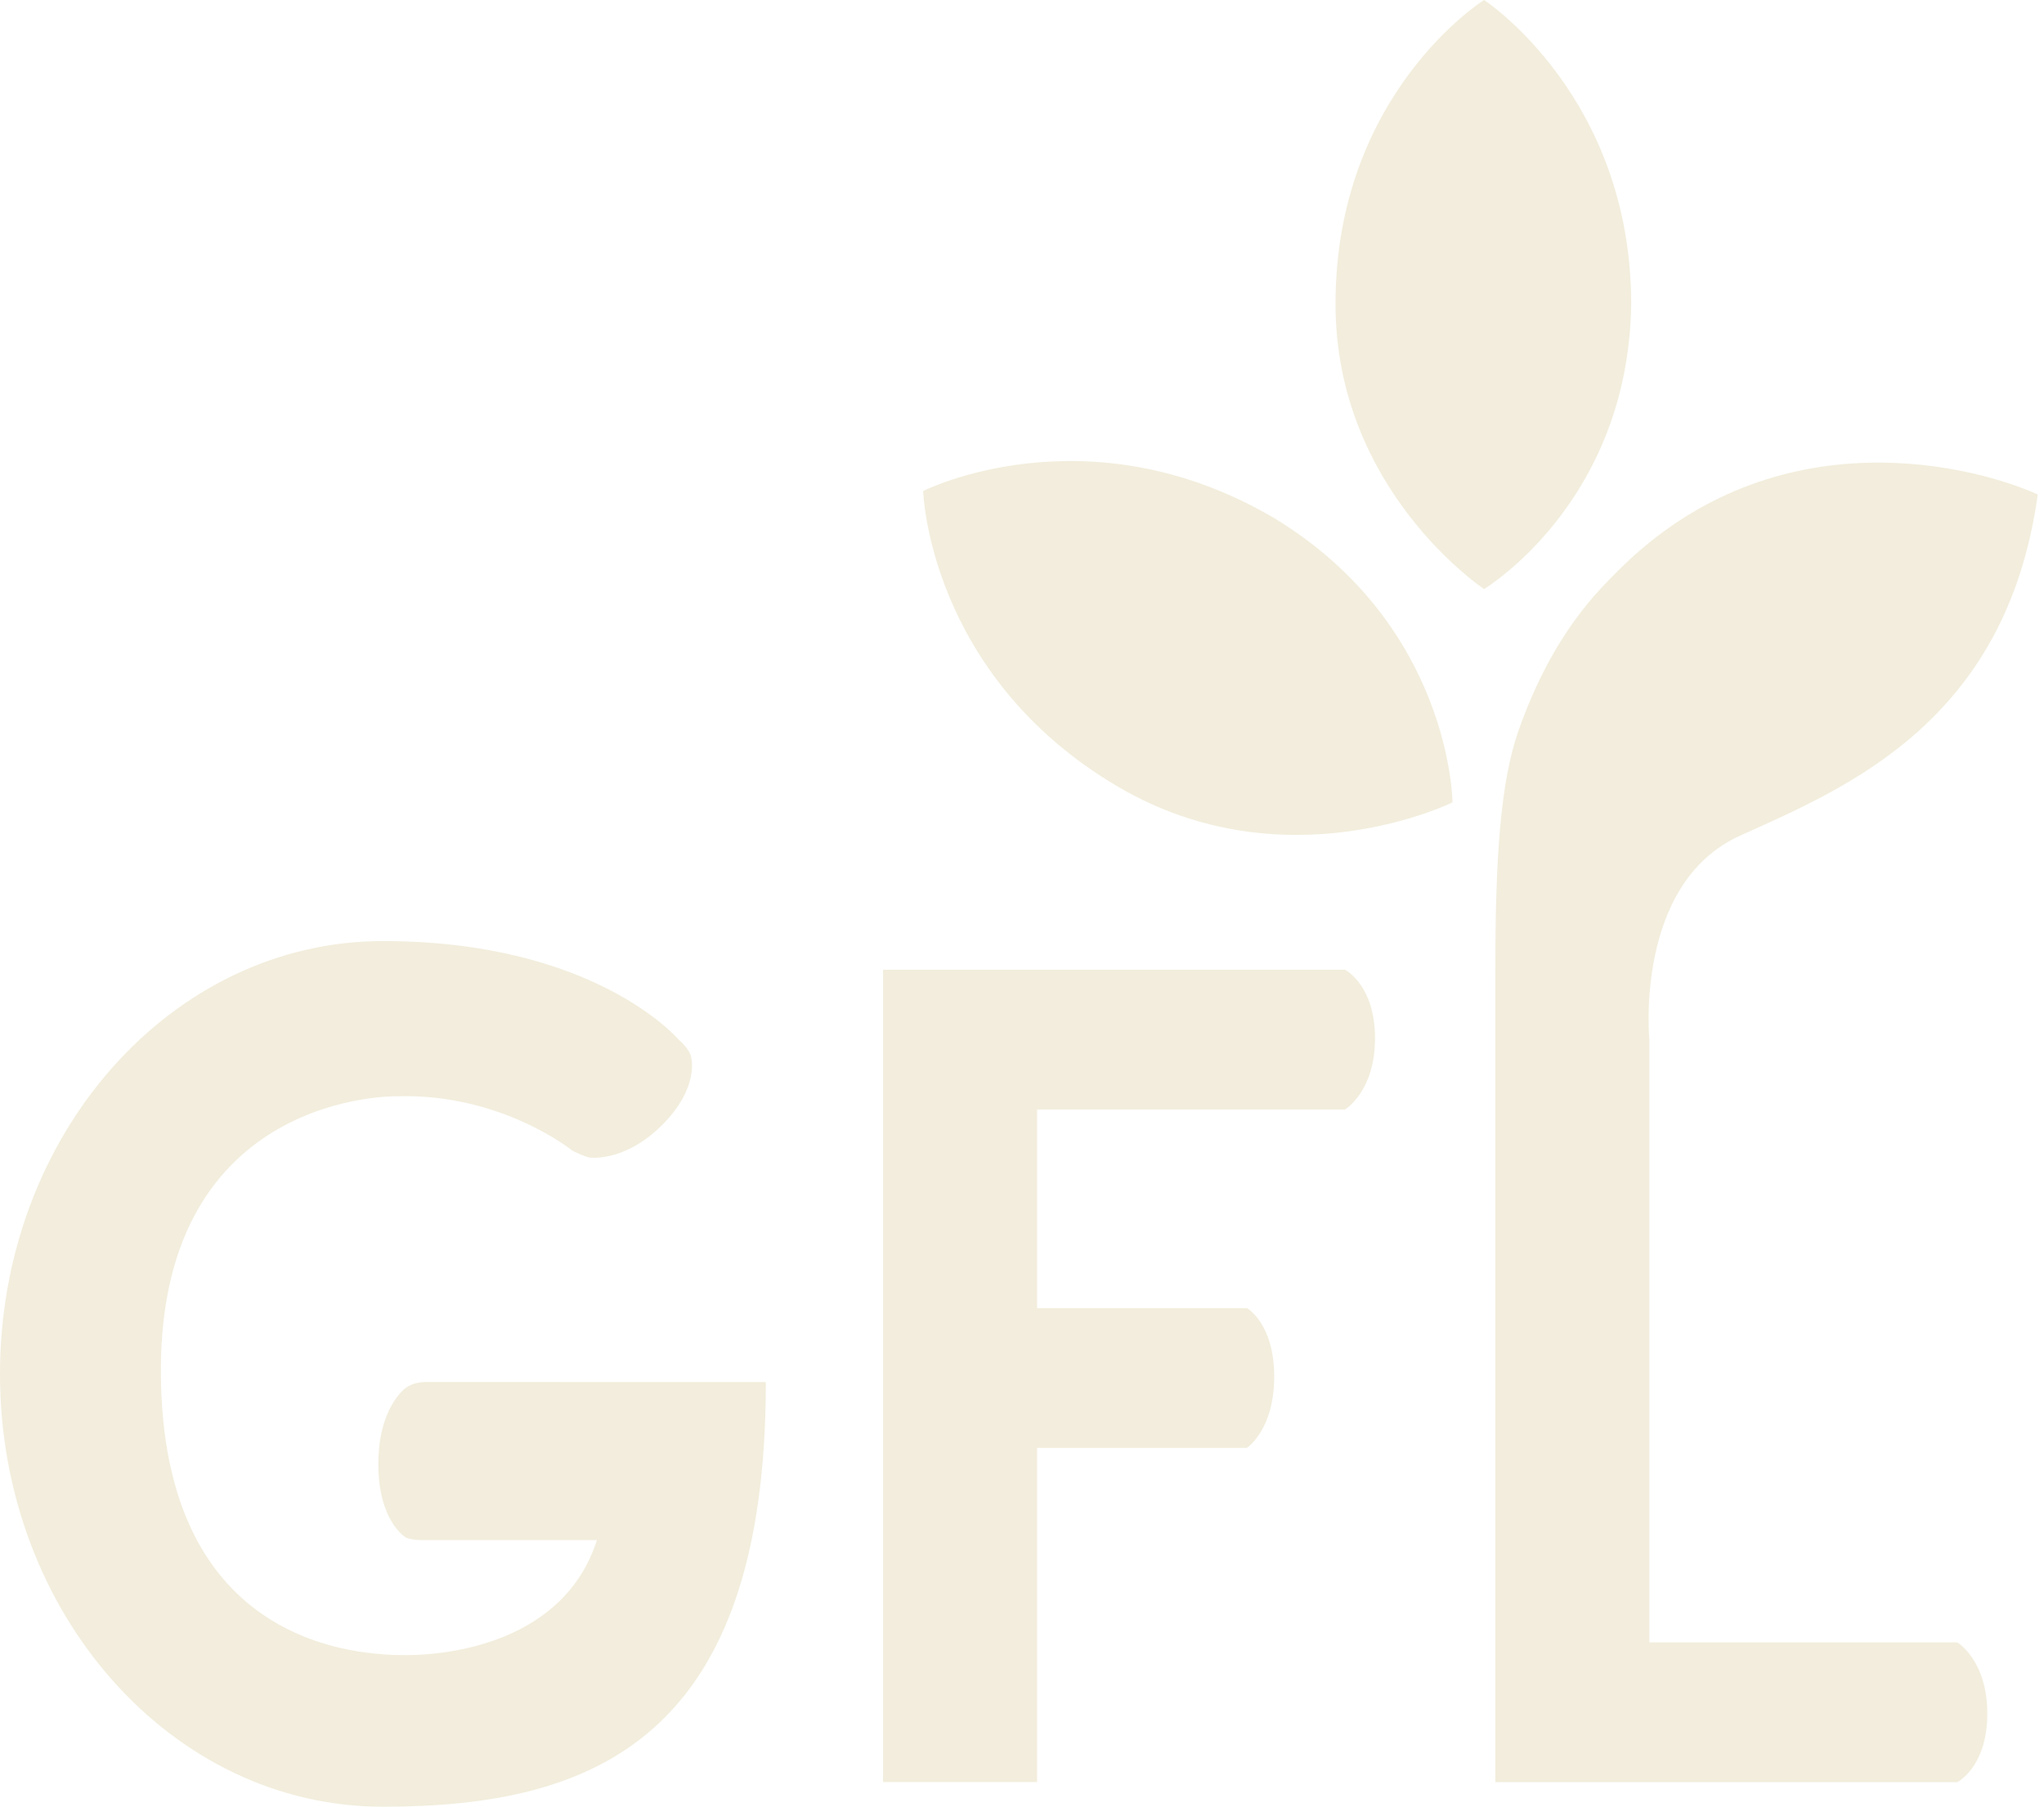
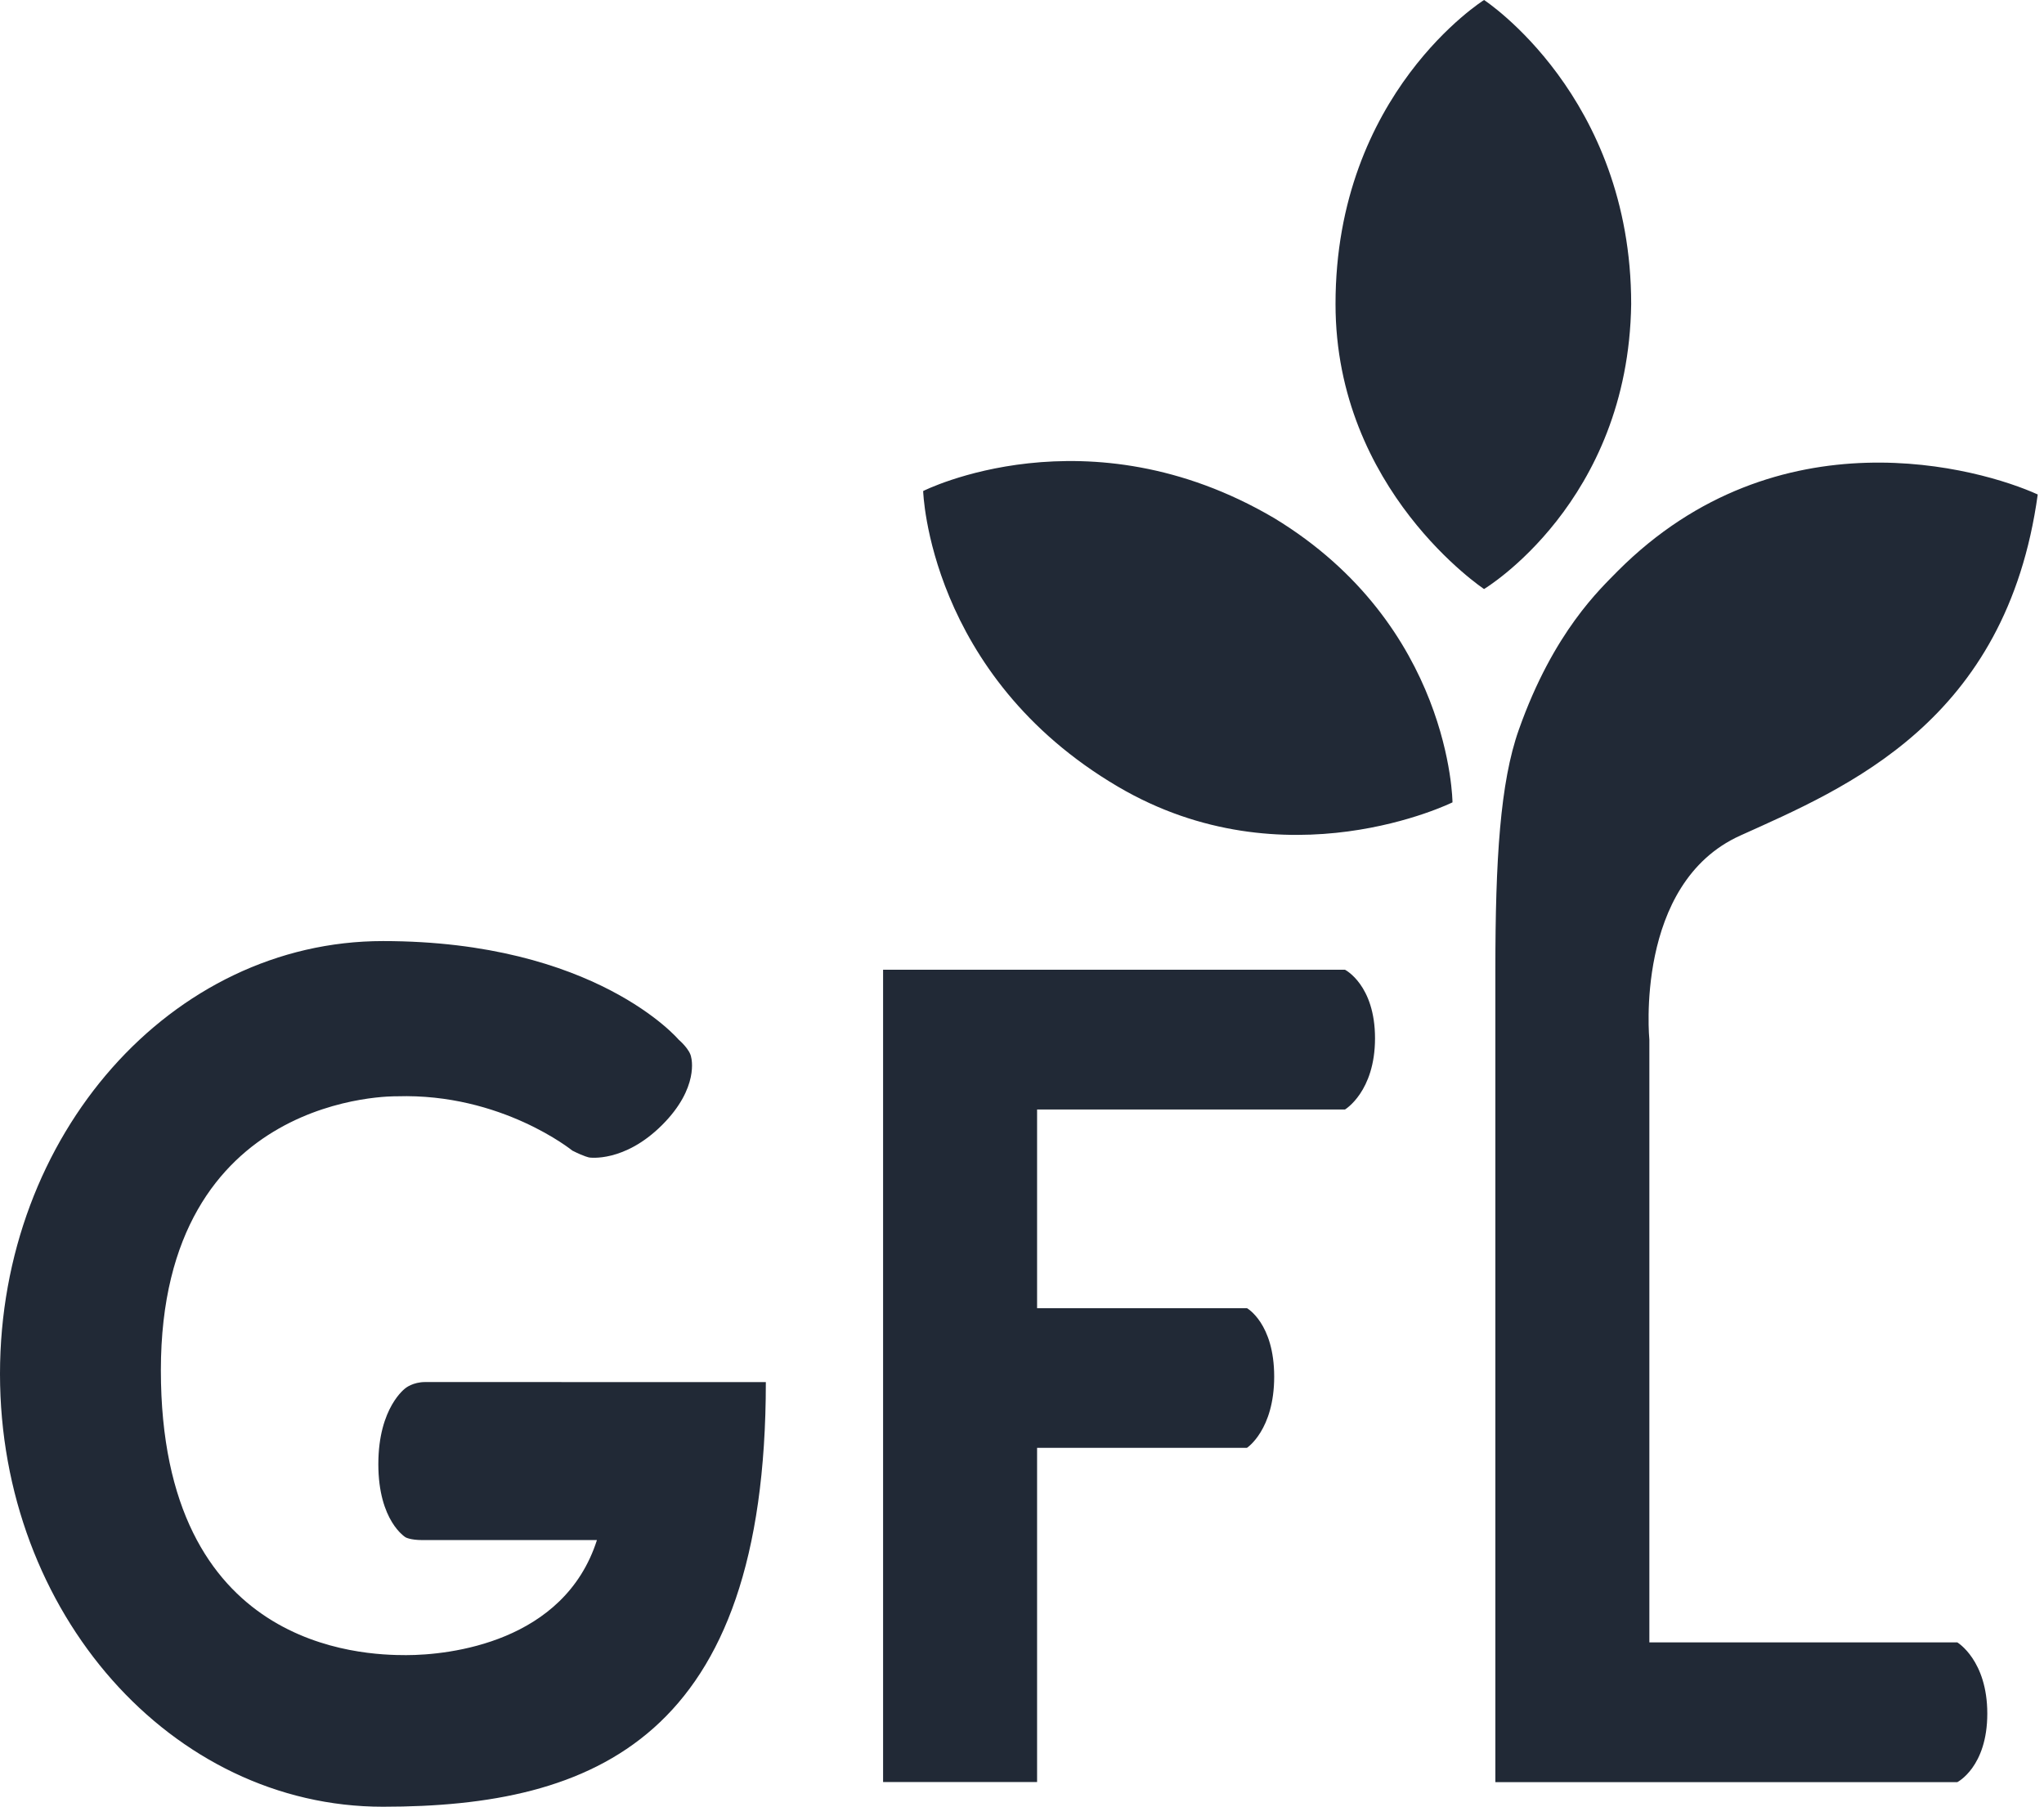
<svg xmlns="http://www.w3.org/2000/svg" width="155" height="137" viewBox="0 0 155 137" fill="none">
-   <path d="M101.991 84.131C101.991 84.131 104.27 82.782 104.27 78.729C104.27 74.68 101.995 73.534 101.995 73.534H66.966V135.127H78.644V109.786H94.557C94.557 109.786 96.624 108.437 96.624 104.388C96.624 100.339 94.557 99.194 94.557 99.194H78.644V84.131H101.991ZM113.396 73.539V135.135H148.426C148.426 135.135 150.7 133.99 150.7 129.937C150.7 125.888 148.426 124.538 148.426 124.538H125.074V78.835C125.074 78.835 123.902 66.995 131.967 63.359C140.023 59.723 152.149 54.738 154.525 37.495C150.183 35.52 134.823 31.123 122.665 43.311C121.392 44.624 117.807 47.879 115.17 55.347C113.763 59.314 113.396 65.171 113.396 73.539ZM43.403 87.248C43.403 87.248 38.028 82.884 30.11 83.129C30.11 83.129 12.199 82.712 12.199 103.901C12.199 125.091 27.494 125.504 30.798 125.504C34.102 125.504 42.785 124.534 45.267 116.78H32.035C31.107 116.78 30.757 116.571 30.757 116.571C30.757 116.571 28.69 115.349 28.69 111.022C28.69 106.695 30.761 105.251 30.761 105.251C30.761 105.251 31.31 104.797 32.242 104.797L58.075 104.801C58.075 131.806 45.075 137 29.04 137C13.004 137.004 0 122.305 0 104.179C0 86.049 13 71.359 29.04 71.359C45.161 71.359 51.464 78.835 51.464 78.835C51.464 78.835 52.338 79.571 52.416 80.193C52.416 80.193 53.059 82.471 50.194 85.321C47.33 88.172 44.693 87.771 44.693 87.771C44.693 87.771 44.331 87.718 43.403 87.248ZM112.538 44.665C112.538 44.665 101.275 37.184 101.275 23.058C101.271 7.063 112.538 0 112.538 0C112.538 0 123.695 7.272 123.695 23.058C123.487 38.117 112.538 44.665 112.538 44.665ZM110.145 60.84C110.145 60.84 97.471 67.118 84.776 59.65C70.4 51.196 70.005 37.233 70.005 37.233C70.005 37.233 82.44 30.943 96.624 39.287C110.056 47.438 110.145 60.84 110.145 60.84Z" fill="#F2EDDC" />
+   <path d="M101.991 84.131C101.991 84.131 104.27 82.782 104.27 78.729C104.27 74.68 101.995 73.534 101.995 73.534H66.966V135.127H78.644V109.786H94.557C94.557 109.786 96.624 108.437 96.624 104.388C96.624 100.339 94.557 99.194 94.557 99.194H78.644V84.131H101.991ZM113.396 73.539V135.135H148.426C148.426 135.135 150.7 133.99 150.7 129.937C150.7 125.888 148.426 124.538 148.426 124.538H125.074V78.835C125.074 78.835 123.902 66.995 131.967 63.359C140.023 59.723 152.149 54.738 154.525 37.495C150.183 35.52 134.823 31.123 122.665 43.311C121.392 44.624 117.807 47.879 115.17 55.347C113.763 59.314 113.396 65.171 113.396 73.539ZM43.403 87.248C43.403 87.248 38.028 82.884 30.11 83.129C30.11 83.129 12.199 82.712 12.199 103.901C12.199 125.091 27.494 125.504 30.798 125.504C34.102 125.504 42.785 124.534 45.267 116.78H32.035C31.107 116.78 30.757 116.571 30.757 116.571C30.757 116.571 28.69 115.349 28.69 111.022C28.69 106.695 30.761 105.251 30.761 105.251C30.761 105.251 31.31 104.797 32.242 104.797L58.075 104.801C58.075 131.806 45.075 137 29.04 137C13.004 137.004 0 122.305 0 104.179C0 86.049 13 71.359 29.04 71.359C45.161 71.359 51.464 78.835 51.464 78.835C51.464 78.835 52.338 79.571 52.416 80.193C52.416 80.193 53.059 82.471 50.194 85.321C47.33 88.172 44.693 87.771 44.693 87.771C44.693 87.771 44.331 87.718 43.403 87.248ZM112.538 44.665C112.538 44.665 101.275 37.184 101.275 23.058C101.271 7.063 112.538 0 112.538 0C112.538 0 123.695 7.272 123.695 23.058C123.487 38.117 112.538 44.665 112.538 44.665ZM110.145 60.84C110.145 60.84 97.471 67.118 84.776 59.65C70.4 51.196 70.005 37.233 70.005 37.233C70.005 37.233 82.44 30.943 96.624 39.287C110.056 47.438 110.145 60.84 110.145 60.84Z" fill="#212936" />
</svg>
